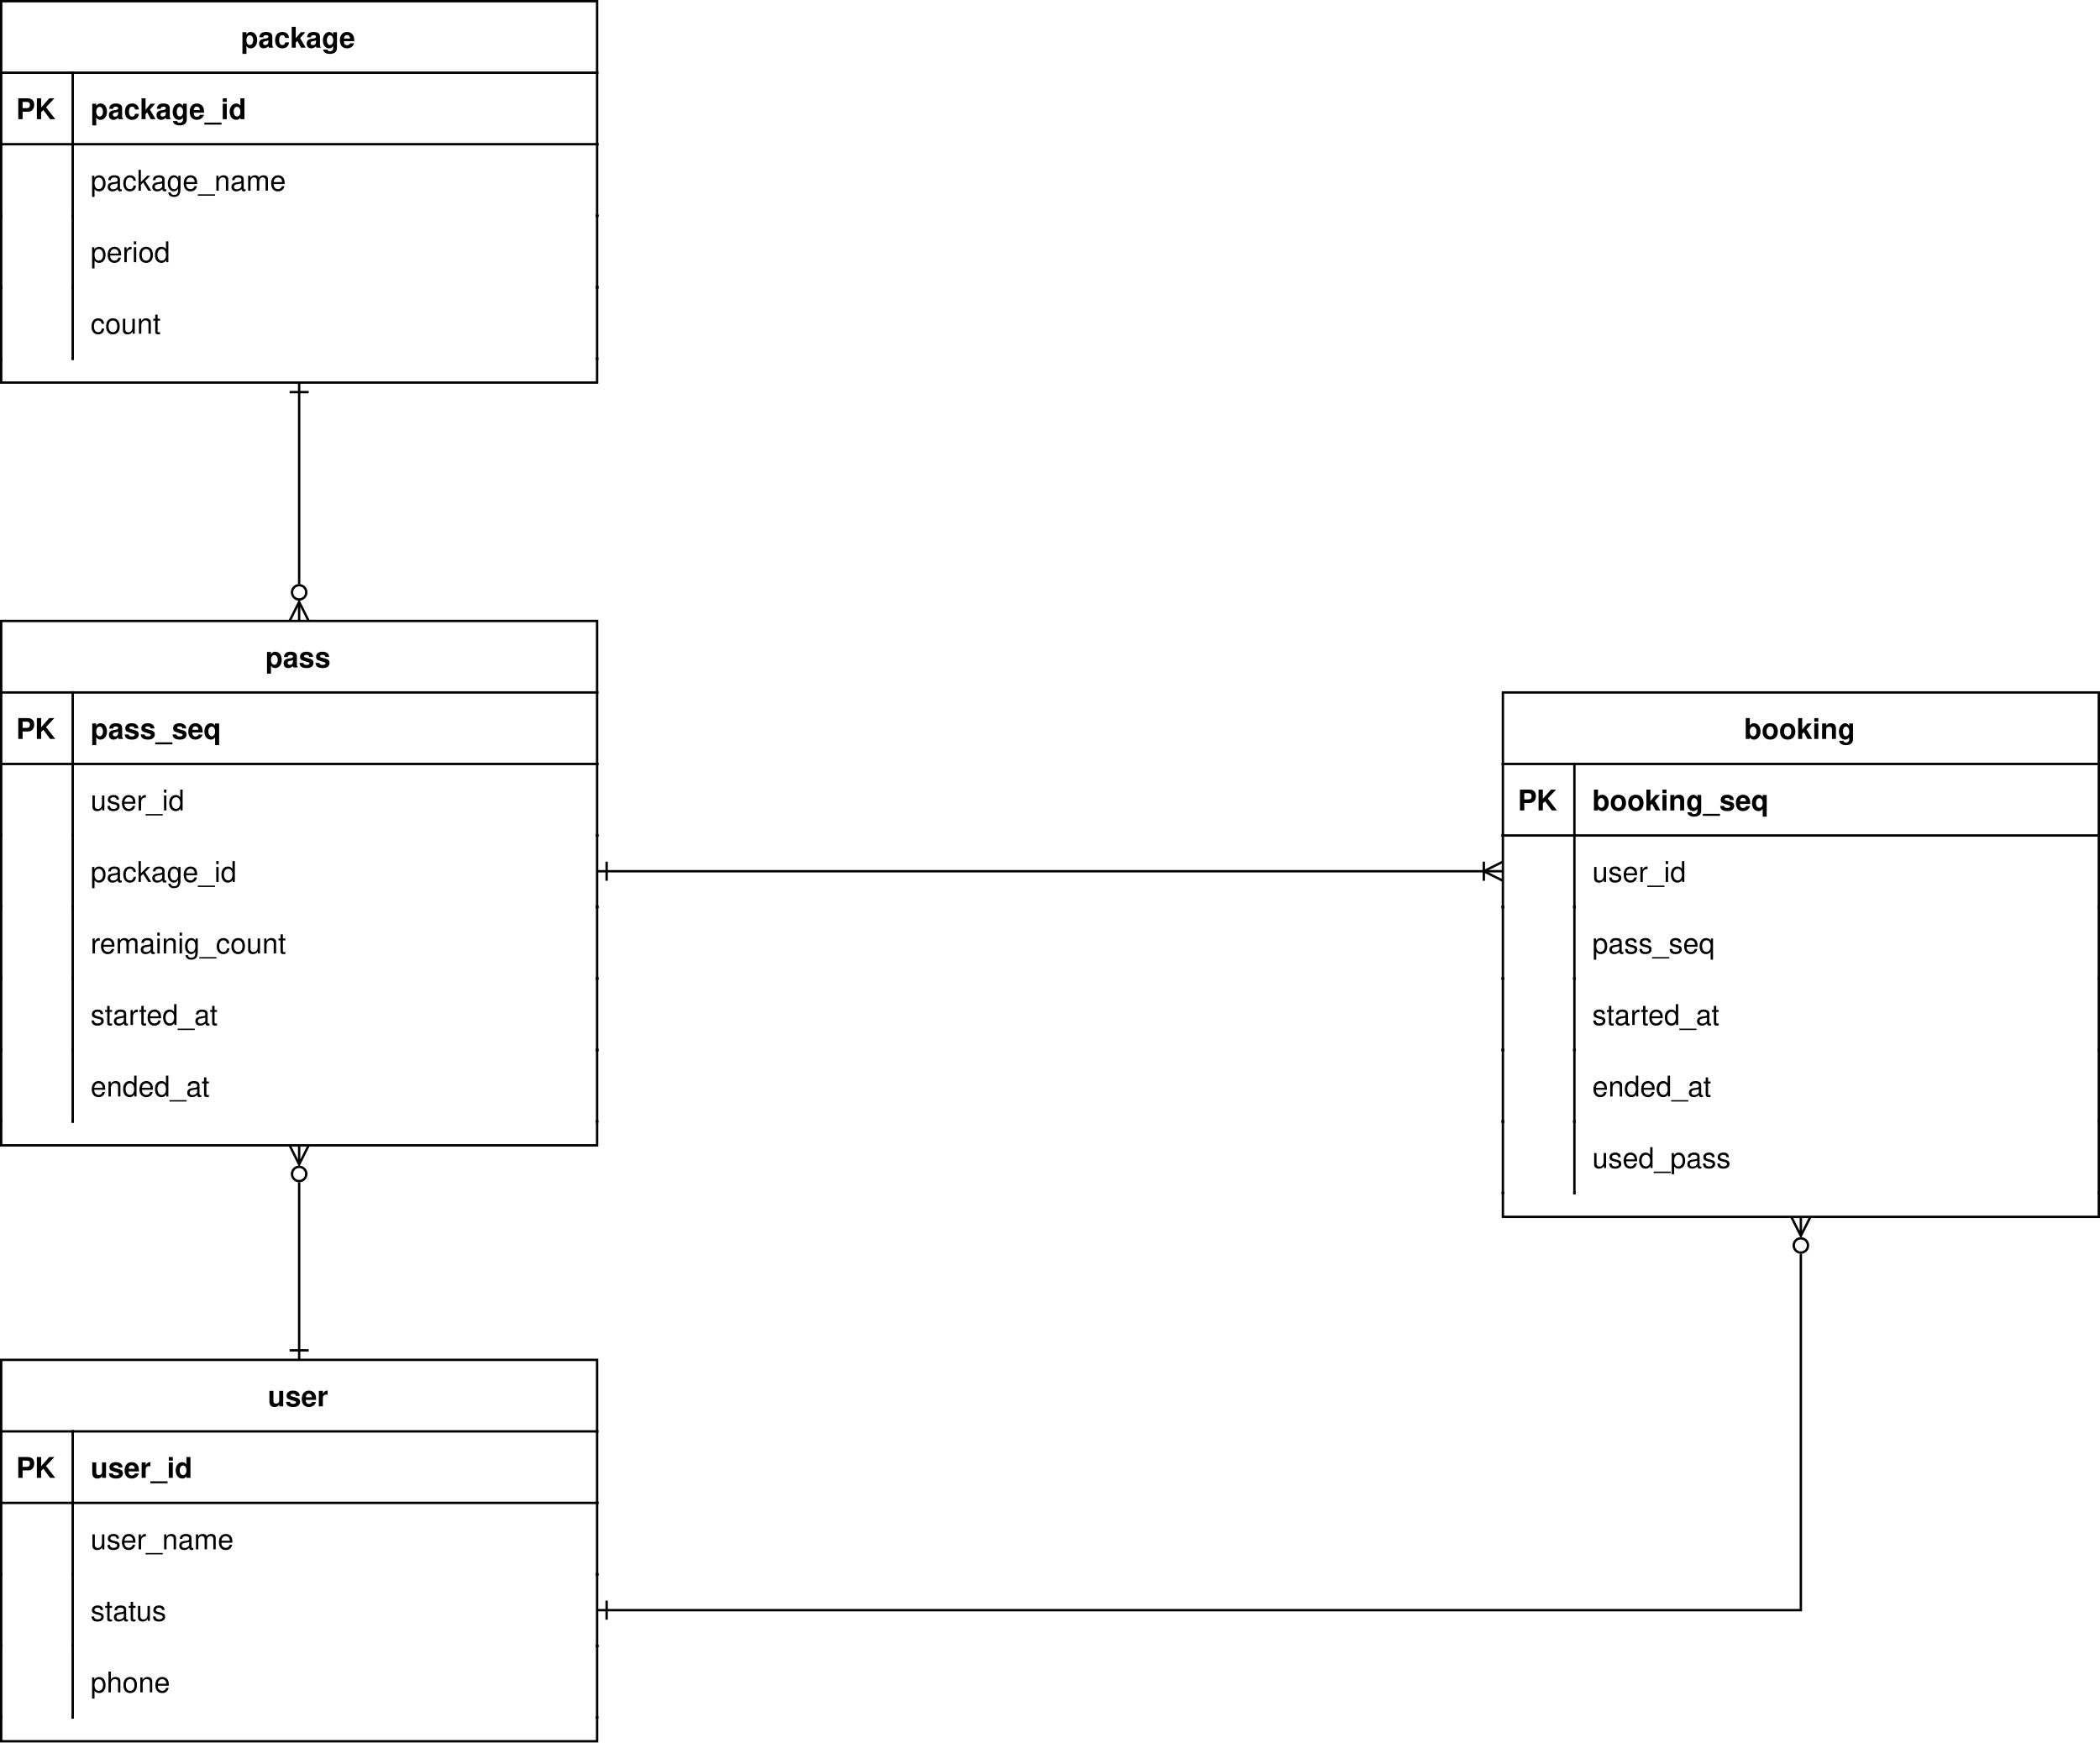
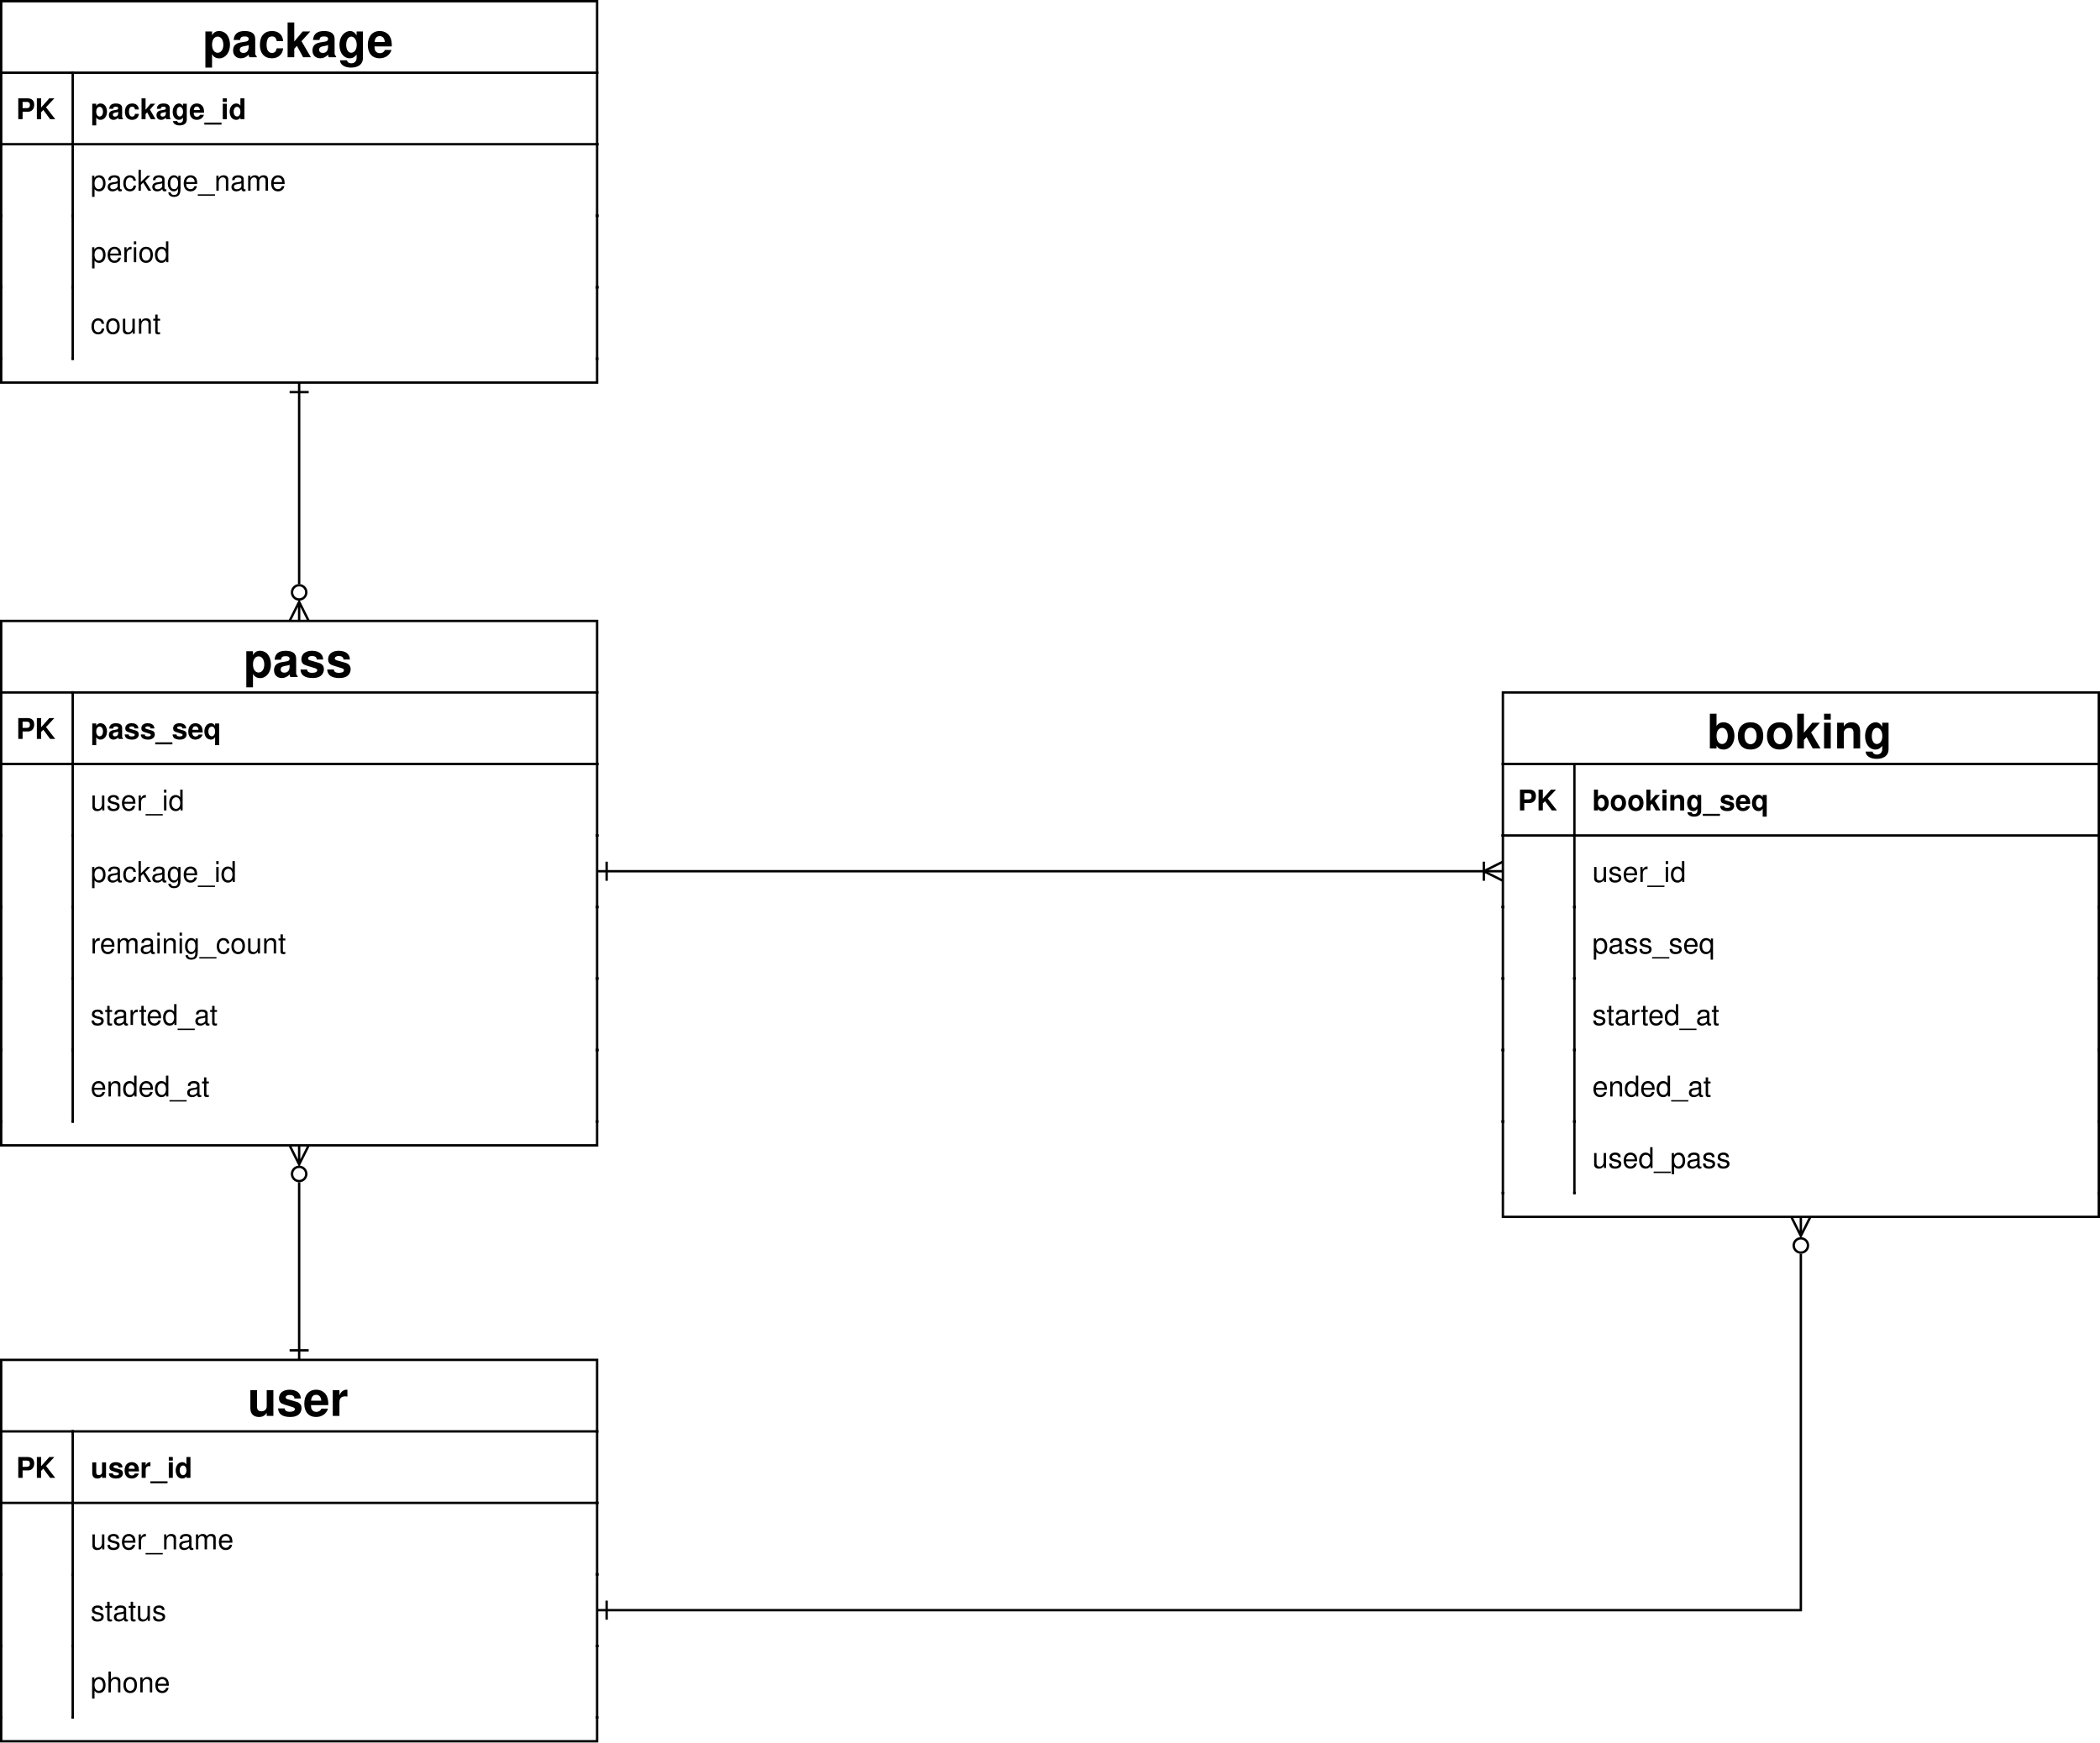
- <svg xmlns="http://www.w3.org/2000/svg" version="1.1" width="881px" height="731px" viewBox="-0.5 -0.5 881 731" content="&lt;mxfile host=&quot;app.diagrams.net&quot; modified=&quot;2023-03-07T06:01:35.039Z&quot; agent=&quot;5.0 (Windows NT 10.0; Win64; x64) AppleWebKit/537.36 (KHTML, like Gecko) Chrome/110.0.0.0 Safari/537.36&quot; etag=&quot;srE-KPxHQl5buvmbCdwo&quot; version=&quot;21.0.2&quot; type=&quot;github&quot;&gt;&lt;diagram id=&quot;R2lEEEUBdFMjLlhIrx00&quot; name=&quot;Page-1&quot;&gt;7V1tc5s4EP41/piOeXX6sXaTZqZOp9d2enefMoqRMReMfEJ+668/CQTYEbhwQMASM5kJWiQh77N6ELsLGhmz9eETBpvVI3KgP9LHzmFkfBzpuj6emPQfkxxjiabp41jiYs/hskzw3fsFuTCptvUcGJ5VJAj5xNucCxcoCOCCnMkAxmh/Xm2J/POrboALBcH3BfBF6Z+eQ1ax9NYaZ/IH6Lmr5MramJ9Zg6QyF4Qr4KD9mQgeyD0KCB/iV4jXIIABoWceAX6BeGTdrQhhv/TDSL+nf0tW+52LkOtDsPHCdwu0puJFSKvcL8Ha85meTzqa8o7o5Yy7kTHDCJH4aH2YQZ+BlcAQj+m+4GyqB8z6LdEAeuvxxg92Dz8PHx4Wz8Zy9/H7jcVVQY6JfqFD1c2LCJMVclEA/LtMOsVoGziQ9TqmpazOHKENFWpU+A8k5MhtB2wJoqIVWfv8LDx45C/W/J3FS3+fnPl44D1HhSMvhARg8oHZDxXcfUMBTIT3nu8nLQInq/ILYvQDPYLgGJ85qcfBdgRLy3TJRSHa4gWvNbvZHecvYxI87I2f5PHR/Tp5vtENPgcAdiFv++XJ2AfBdP7H9HP4S3eev5jzyU08fzg0nyBaQ4KPtCGGPiDe7nwkgFugm9bLgKUHHNt8nC8Ocwf8Lb/UBixe2Fx7bQB0WmzYIQHPfqpkjqXBtEdnNgFeQI04Bm2BfB9sQi+qHktWnu/MwRFtSdJRUpouvQN0vsU0oEXWtJ/TzkIODZtQifmx08D33IAeLygy7IpTDEM6ljkICa9RiN0OYgIPJyJR+fzshE//hBMTMtlnBKMnstUpudjjtvAyBbwKgaI/nXjA/0bZFgRuhNk5JEyvDkabH4mNMsEGeUyjdzsY812kfDpFZshHDNkgnmJRtejXWVP6R3/vjE1biw5gRstaVqZ/rDomMxSEBFMLYZeCFKg9ZGBNSUQP7Do+XCbDwFyb7PgZEULpswjWy4b9e7A5ukZJcI3WsLUEbL9+roIuoj926Uc0t/IcBwbxpGS3W5AhngNmLgKp1l/D8XoqlkXELI3ICQRGRQR4Z5laKvcGfGr+ASBwyu5noQBrOs4aSNtFrPtE2/UP8YRs47rTkA7WC9x53NJ+ZRJWKyZxKJ6keqMmUqq7t7CRicpMP26T6e3Omf62FrZvNOvL6n9SWv/S8/r7Ql4PwLp4Sd1jZm/eCGRm8twnPKWX7K0S+fs3JPJcaMUVew/nuKj+i2aqFI3naiJndQ6xh65yZd44+MrR97AOb4u+0xBDZ/x9pevwi3Y68Le4Cl/Qa5EeQtsUfQ+r70LVJPHJs2eyMCw0BnXDG6ZWko5TaBvnY00TwFLoZpsP62Wr7mV4I3/IuoDtlYY3LpvucP/V8oLKYfgUwn97iHcDwY26BqHeTXnwibXF828Z3MgfskxOMW3wiqWqEN1i2xDiK41YN4+/eiQ+eMbaIvHOAxuaTJ4xbXCNpaoojlDLzeODh6xQN8kwBh5vnMe7j3Do9Txq/SJyvTwAshN5AuMJrhiu6UTw3CfZox0VzEA9Mhd9bwOZN0TmZV//aI/M67nNekbm5fMFpCdz0WUWhR+h8wSkJvLyJqAekYvutoHIGyLy286JvJ7rrGdEbpcGQHoiF91mkL0TLTmNlzcA5WjcFJ/TnhF6oXouNAilMpBepSCZnacgmUo/QFVIeEkt+3pSkEzx+UmmFCRzeKJKVSE+UXHaVSwLqYJNqHdvHh6x2qL6zrOQTJmesMzhCStVhfiEJX8WUgX81SNxMaNhIPFmSLzzLKTkYnKQ+PvS+pedxC0xKeGaXxBo3gCUY3FLdJMNLN4Mi3efg2TVc6n1i8at8gBIT+OiO02JsHUFE1CPyOu9/TMQeZ/zj6x6DrOeEblVGgDpiVx0likQtq5gAOrReL33fwYa73P2kVXPZdYzGr8tDYDsNJ4EXc59487Txe/dSMDj5S1AZh7P3cfDFHDvbB+P8ejSPh4UYnw8acSK6e4frJA1i0pZu3Jbe5TaJyRWVtX9P/LnYrIHTm/2/7g4zFfhtEK2UCo3LW7Bb9uTsm60Rjb/yAdLaSdphUQouzzYfUlNs0UfqUypaanpDqs0W/SaXnEGw/9MS6tgDzKv2fJ1M7hQ26L5ztPSbJk8qPbgQU1VIXpQI1KXZ9uPuhagHo0PLtS2aLzzxDRbJg+qPXhQ0++oix7UkACyldl9WgF+5Th8ovT3yFvl8O7T0ib13Gn9IvFJeQCkJ/Gcz4+vmOr7B25j+38M3xpnveWGwMRJ/YYhsOQ4CoCl4TBFQmB8YfHbEFicQ/EGIbBc+zCuzz5OrePEWMrYB0W9J+aRfJL19+Zht2MetIgRIqdsg8Fm9YgcyGr8Bw==&lt;/diagram&gt;&lt;/mxfile&gt;" resource="https://app.diagrams.net/#HYG-creator%2FPT-project%2Fmaster%2Fdocument%2FERD.svg">
+ <svg xmlns="http://www.w3.org/2000/svg" version="1.1" width="881px" height="731px" viewBox="-0.5 -0.5 881 731" content="&lt;mxfile host=&quot;app.diagrams.net&quot; modified=&quot;2023-03-09T02:30:51.061Z&quot; agent=&quot;5.0 (Windows NT 10.0; Win64; x64) AppleWebKit/537.36 (KHTML, like Gecko) Chrome/110.0.0.0 Safari/537.36&quot; etag=&quot;yQIV_4O120OkVF8B2Nou&quot; version=&quot;21.0.4&quot; type=&quot;github&quot;&gt;&lt;diagram id=&quot;R2lEEEUBdFMjLlhIrx00&quot; name=&quot;Page-1&quot;&gt;7V1dc5s4FP01fkzHgMHJY+0kzUydTrftdHefMoqRMRuMvEL+6q9fCSRsR9jFCzZY0kwmgy4C5HuODuLea9NxhrP1Jwzm02fkw6hjd/11x7nv2Hb/zqb/mWGTGSzL6maWAIc+t20N38NfkBtFt0Xow2SvI0EoIuF83zhGcQzHZM8GMEar/W4TFO1fdQ4CKBm+j0EkW/8MfTLNrLdud2t/gmEwFVe2unzPDIjO3JBMgY9Weya4Jo8oJnyIXyGegRjGhO55BvgN4o77MCWEfdKPHfuR/k1Y7w8BQkEEwTxMPozRjJrHCe3yOAGzMGJ+3jnRgJ+IXs556DhDjBDJtmbrIYwYVgKGbEyPB/bmfsDsvCUOgOGsO4/i5dPP9cen8aszWd5/v3G5K8hG+Bf61N28iTCZogDFIHrYWgcYLWIfsrN2aWvbZ4TQnBotavwHErLh3AELgqhpSmYR3wvXIfmLHf7B5a2/d/bcr/mZ08aGNxICMPnI+EMND99QDIXxMYwicUTsb7v8ghj9QM8g3mR7dvrJruPeTNACj7kjhjfLzeitS+KnlfOTPD8HX/uvN7bDKQ9wAPmxX16cVRwPRn8MPie/bP/1S2/UvxHThblz5xIcmk8QzSDBG9oBwwiQcLnPbsAZGOT9tsDSDY5tMc5Hx70E0YJfag7Gb2yuvScAnRZztknAa5Q7mWPpMO/RmU1AGFMSZ6CNURSBeRKm3TPLNIz8EdigBREnEq3BJFxD/1smA1bKptWInizh0LAJJejHdoMoDGK6PaZQsSsOMEzoWEYgIbxHekQ2PPsouEuICVwfBUOoJAdPaKQQl9VWcGxhm+6Kjdc9F349Cb+DwNGPTkIQfaPqC+IgxXAfIuYlH6P5D0FiZpijkHn4YQkz/UvBoFNmiCLEkI6zKZd2Sz+dO6B/9PMO2TR26QCGtG1t2/SPdcdkiOKEYMoYdilIgVtBBt6ApHLBrhPBiRgG5t5k26+IECqnGcwyrMeJ/nuwObpOSXCds2HrSth+/XwKuoh+2EmUyt409H0YZ5OU3X7BFvECMAsRyL3+Ho73U7MsIr3SiOxA4JyIAD/Z1i0nnw1ElP4xIHDA7m+JBGs+zgpIe4dU+IUe1z7EhfhmfQcJHWwYB6PsSO8dJdyzUGJ9eJLatVKk1OkuwZG+zkpffAOvSem9xpX+thK2F5r1Zf3fL+1/5XX97qCux2B2eIndYmWvnwQqK3nhI6DWS/azCvndBYW8EFp5xd7COS67/yhNtZLxQk8UrM4hDtFVrsxrB187+Tbr8HPJt2U3rd9Xug4/ylOj3/IqfEyvRVoIbV3ybVbfB10jEjB7z2RJcpAMJt0h5LlnlZTnHOra9dmyJPA0uvkWB9ePs7yV6Y7iIdsStlea7jhOXXM/toqSzknyksB/W4h3DcmOqoTQ7yZtYmTn0vlLJjuKh6xSkMwyUbLcFXKYbJFAfKUZ7Prx10/ETaTsXCLeeKLDUilSZplQWe6KwxlrtXXcRMwO+kYMw+h47TrefMbDrhZRa5eQ2+UBUF3IBYw7uGI4oxMhDF5Uz36cQAP9xFyOvRkxr0nMy34d5HxiXi1s1jIxL18/oLyYyyGzNB0J/RegtJCXp4B+Qi6H24yQ1yTkt40LebXQWcuE3CsNgPJCLofNIPvOtOIyXp4A2sl4T35Oe0Xojfr5ICG0rkh6V5LUa7wkqaf1A9UJBTA506+nJKknP0+pVJLUM09YuSvkJywuw5pVJZ3ACf3u1eaR61xS33hVUk+lJ66eeeLKXSE/calflXQC/vqJuFzhYES8HhFvvCpJXEwNEb8r7X/VRdyVixSu+QsD9RNAOxV35bCZUfF6VLz5miS3WkitXTLulgdAeRmXw2lapLFPoIB+Ql7t20BGyNtcj+RWC5i1TMjd0gAoL+RysEyDNPYJBNBPxqt9H8jIeJurkdxqIbOWyfhtaQBUl3GRdNmPjfsvR38PRwEdL88AlXW88L0fPQn3xt770e0ce+8HhRhvdg5izfxtIayxPSxtbY8r9yqQUu8VkQlX8L6Q4qknXpHT3veFHB33u3TaQbXQulYtO4Lfxvtlw2q1vCykGDytg6YnFEZ55cFuS6maJ8dMVSpVy6lrVm2eHEW94oqG/1mmdgIfVF7DFfvGhFTPJfONl6l5KkVUPRNRzV0hR1RTUVfnNSFVGaCfjJuQ6rlkvPFCNU+liKpnIqr5767LEdWEALJQOZx6AvzaaXhf698rP6uGN1+m1q8WTmuXiPfLA6C8iBf8PPmUub594Nb2vhDzW+TsbIUpMXlSXzAlJrbThFieHlMzJcbXEb9NiYkSisunxAr54VwfP3bZsUOWMvygqDdDD/ELrb+nh3chetAmRojsqg0G8+kz8iHr8R8=&lt;/diagram&gt;&lt;/mxfile&gt;" resource="https://app.diagrams.net/#HYG-creator%2FPT-project%2Fmaster%2Fdocument%2FERD.svg">
  <defs>
    <clipPath id="mx-clip-0-30-30-30-0">
      <rect x="0" y="30" width="30" height="30" />
    </clipPath>
    <clipPath id="mx-clip-36-30-214-30-0">
      <rect x="36" y="30" width="214" height="30" />
    </clipPath>
    <clipPath id="mx-clip-36-60-214-30-0">
      <rect x="36" y="60" width="214" height="30" />
    </clipPath>
    <clipPath id="mx-clip-36-90-214-30-0">
      <rect x="36" y="90" width="214" height="30" />
    </clipPath>
    <clipPath id="mx-clip-36-120-214-30-0">
      <rect x="36" y="120" width="214" height="30" />
    </clipPath>
    <clipPath id="mx-clip-0-290-30-30-0">
      <rect x="0" y="290" width="30" height="30" />
    </clipPath>
    <clipPath id="mx-clip-36-290-214-30-0">
      <rect x="36" y="290" width="214" height="30" />
    </clipPath>
    <clipPath id="mx-clip-36-320-214-30-0">
      <rect x="36" y="320" width="214" height="30" />
    </clipPath>
    <clipPath id="mx-clip-36-350-214-30-0">
      <rect x="36" y="350" width="214" height="30" />
    </clipPath>
    <clipPath id="mx-clip-36-380-214-30-0">
      <rect x="36" y="380" width="214" height="30" />
    </clipPath>
    <clipPath id="mx-clip-36-410-214-30-0">
      <rect x="36" y="410" width="214" height="30" />
    </clipPath>
    <clipPath id="mx-clip-36-440-214-30-0">
      <rect x="36" y="440" width="214" height="30" />
    </clipPath>
    <clipPath id="mx-clip-630-320-30-30-0">
      <rect x="630" y="320" width="30" height="30" />
    </clipPath>
    <clipPath id="mx-clip-666-320-214-30-0">
      <rect x="666" y="320" width="214" height="30" />
    </clipPath>
    <clipPath id="mx-clip-666-350-214-30-0">
      <rect x="666" y="350" width="214" height="30" />
    </clipPath>
    <clipPath id="mx-clip-666-380-214-30-0">
      <rect x="666" y="380" width="214" height="30" />
    </clipPath>
    <clipPath id="mx-clip-666-410-214-30-0">
      <rect x="666" y="410" width="214" height="30" />
    </clipPath>
    <clipPath id="mx-clip-666-440-214-30-0">
      <rect x="666" y="440" width="214" height="30" />
    </clipPath>
    <clipPath id="mx-clip-666-470-214-30-0">
      <rect x="666" y="470" width="214" height="30" />
    </clipPath>
    <clipPath id="mx-clip-0-600-30-30-0">
      <rect x="0" y="600" width="30" height="30" />
    </clipPath>
    <clipPath id="mx-clip-36-600-214-30-0">
      <rect x="36" y="600" width="214" height="30" />
    </clipPath>
    <clipPath id="mx-clip-36-630-214-30-0">
      <rect x="36" y="630" width="214" height="30" />
    </clipPath>
    <clipPath id="mx-clip-36-660-214-30-0">
      <rect x="36" y="660" width="214" height="30" />
    </clipPath>
    <clipPath id="mx-clip-36-690-214-30-0">
      <rect x="36" y="690" width="214" height="30" />
    </clipPath>
  </defs>
  <g>
    <path d="M 125 160 L 125 244.5" fill="none" stroke="rgb(0, 0, 0)" stroke-miterlimit="10" pointer-events="stroke" />
    <path d="M 129 164 L 121 164" fill="none" stroke="rgb(0, 0, 0)" stroke-miterlimit="10" pointer-events="all" />
    <ellipse cx="125" cy="248" rx="3" ry="3" fill="none" stroke="rgb(0, 0, 0)" pointer-events="all" />
    <path d="M 129 260 L 125 252 L 121 260 M 125 252 L 125 260" fill="none" stroke="rgb(0, 0, 0)" stroke-miterlimit="10" pointer-events="all" />
    <path d="M 0 30 L 0 0 L 250 0 L 250 30" fill="rgb(255, 255, 255)" stroke="rgb(0, 0, 0)" stroke-miterlimit="10" pointer-events="all" />
    <path d="M 0 30 L 0 160 L 250 160 L 250 30" fill="none" stroke="rgb(0, 0, 0)" stroke-miterlimit="10" pointer-events="none" />
    <path d="M 0 30 L 250 30" fill="none" stroke="rgb(0, 0, 0)" stroke-miterlimit="10" pointer-events="none" />
    <path d="M 30 30 L 30 60 L 30 90 L 30 120 L 30 150" fill="none" stroke="rgb(0, 0, 0)" stroke-miterlimit="10" pointer-events="none" />
-     <g fill="rgb(0, 0, 0)" font-family="Helvetica" font-weight="bold" pointer-events="none" text-anchor="middle" font-size="12px">
-       <text x="124.5" y="19.5">package</text>
+     <g fill="rgb(0, 0, 0)" font-family="Helvetica" font-weight="bold" pointer-events="none" text-anchor="middle" font-size="20px">
+       <text x="124.5" y="23.5">package</text>
    </g>
    <path d="M 0 30 M 250 30 M 250 60 L 0 60" fill="none" stroke="rgb(0, 0, 0)" stroke-linecap="square" stroke-miterlimit="10" pointer-events="none" />
    <path d="M 0 30 M 30 30 M 30 60 M 0 60" fill="none" stroke="rgb(0, 0, 0)" stroke-linecap="square" stroke-miterlimit="10" pointer-events="none" />
    <g fill="rgb(0, 0, 0)" font-family="Helvetica" font-weight="bold" pointer-events="none" clip-path="url(#mx-clip-0-30-30-30-0)" text-anchor="middle" font-size="12px">
      <text x="14.5" y="49.5">PK</text>
    </g>
    <path d="M 30 30 M 250 30 M 250 60 M 30 60" fill="none" stroke="rgb(0, 0, 0)" stroke-linecap="square" stroke-miterlimit="10" pointer-events="none" />
    <g fill="rgb(0, 0, 0)" font-family="Helvetica" font-weight="bold" text-decoration="underline" pointer-events="none" clip-path="url(#mx-clip-36-30-214-30-0)" font-size="12px">
      <text x="37.5" y="49.5">package_id</text>
    </g>
    <path d="M 0 60 M 250 60 M 250 90 M 0 90" fill="none" stroke="rgb(0, 0, 0)" stroke-linecap="square" stroke-miterlimit="10" pointer-events="none" />
    <path d="M 0 60 M 30 60 M 30 90 M 0 90" fill="none" stroke="rgb(0, 0, 0)" stroke-linecap="square" stroke-miterlimit="10" pointer-events="none" />
    <path d="M 30 60 M 250 60 M 250 90 M 30 90" fill="none" stroke="rgb(0, 0, 0)" stroke-linecap="square" stroke-miterlimit="10" pointer-events="none" />
    <g fill="rgb(0, 0, 0)" font-family="Helvetica" pointer-events="none" clip-path="url(#mx-clip-36-60-214-30-0)" font-size="12px">
      <text x="37.5" y="79.5">package_name</text>
    </g>
    <path d="M 0 90 M 250 90 M 250 120 M 0 120" fill="none" stroke="rgb(0, 0, 0)" stroke-linecap="square" stroke-miterlimit="10" pointer-events="none" />
    <path d="M 0 90 M 30 90 M 30 120 M 0 120" fill="none" stroke="rgb(0, 0, 0)" stroke-linecap="square" stroke-miterlimit="10" pointer-events="none" />
    <path d="M 30 90 M 250 90 M 250 120 M 30 120" fill="none" stroke="rgb(0, 0, 0)" stroke-linecap="square" stroke-miterlimit="10" pointer-events="none" />
    <g fill="rgb(0, 0, 0)" font-family="Helvetica" pointer-events="none" clip-path="url(#mx-clip-36-90-214-30-0)" font-size="12px">
      <text x="37.5" y="109.5">period</text>
    </g>
    <path d="M 0 120 M 250 120 M 250 150 M 0 150" fill="none" stroke="rgb(0, 0, 0)" stroke-linecap="square" stroke-miterlimit="10" pointer-events="none" />
    <path d="M 0 120 M 30 120 M 30 150 M 0 150" fill="none" stroke="rgb(0, 0, 0)" stroke-linecap="square" stroke-miterlimit="10" pointer-events="none" />
    <path d="M 30 120 M 250 120 M 250 150 M 30 150" fill="none" stroke="rgb(0, 0, 0)" stroke-linecap="square" stroke-miterlimit="10" pointer-events="none" />
    <g fill="rgb(0, 0, 0)" font-family="Helvetica" pointer-events="none" clip-path="url(#mx-clip-36-120-214-30-0)" font-size="12px">
      <text x="37.5" y="139.5">count</text>
    </g>
    <path d="M 0 290 L 0 260 L 250 260 L 250 290" fill="rgb(255, 255, 255)" stroke="rgb(0, 0, 0)" stroke-miterlimit="10" pointer-events="none" />
    <path d="M 0 290 L 0 480 L 250 480 L 250 290" fill="none" stroke="rgb(0, 0, 0)" stroke-miterlimit="10" pointer-events="none" />
    <path d="M 0 290 L 250 290" fill="none" stroke="rgb(0, 0, 0)" stroke-miterlimit="10" pointer-events="none" />
    <path d="M 30 290 L 30 320 L 30 350 L 30 380 L 30 410 L 30 440 L 30 470" fill="none" stroke="rgb(0, 0, 0)" stroke-miterlimit="10" pointer-events="none" />
-     <g fill="rgb(0, 0, 0)" font-family="Helvetica" font-weight="bold" pointer-events="none" text-anchor="middle" font-size="12px">
-       <text x="124.5" y="279.5">pass</text>
+     <g fill="rgb(0, 0, 0)" font-family="Helvetica" font-weight="bold" pointer-events="none" text-anchor="middle" font-size="20px">
+       <text x="124.5" y="283.5">pass</text>
    </g>
    <path d="M 0 290 M 250 290 M 250 320 L 0 320" fill="none" stroke="rgb(0, 0, 0)" stroke-linecap="square" stroke-miterlimit="10" pointer-events="none" />
    <path d="M 0 290 M 30 290 M 30 320 M 0 320" fill="none" stroke="rgb(0, 0, 0)" stroke-linecap="square" stroke-miterlimit="10" pointer-events="none" />
    <g fill="rgb(0, 0, 0)" font-family="Helvetica" font-weight="bold" pointer-events="none" clip-path="url(#mx-clip-0-290-30-30-0)" text-anchor="middle" font-size="12px">
      <text x="14.5" y="309.5">PK</text>
    </g>
    <path d="M 30 290 M 250 290 M 250 320 M 30 320" fill="none" stroke="rgb(0, 0, 0)" stroke-linecap="square" stroke-miterlimit="10" pointer-events="none" />
    <g fill="rgb(0, 0, 0)" font-family="Helvetica" font-weight="bold" text-decoration="underline" pointer-events="none" clip-path="url(#mx-clip-36-290-214-30-0)" font-size="12px">
      <text x="37.5" y="309.5">pass_seq</text>
    </g>
    <path d="M 0 320 M 250 320 M 250 350 M 0 350" fill="none" stroke="rgb(0, 0, 0)" stroke-linecap="square" stroke-miterlimit="10" pointer-events="none" />
    <path d="M 0 320 M 30 320 M 30 350 M 0 350" fill="none" stroke="rgb(0, 0, 0)" stroke-linecap="square" stroke-miterlimit="10" pointer-events="none" />
    <path d="M 30 320 M 250 320 M 250 350 M 30 350" fill="none" stroke="rgb(0, 0, 0)" stroke-linecap="square" stroke-miterlimit="10" pointer-events="none" />
    <g fill="rgb(0, 0, 0)" font-family="Helvetica" pointer-events="none" clip-path="url(#mx-clip-36-320-214-30-0)" font-size="12px">
      <text x="37.5" y="339.5">user_id</text>
    </g>
    <path d="M 0 350 M 250 350 M 250 380 M 0 380" fill="none" stroke="rgb(0, 0, 0)" stroke-linecap="square" stroke-miterlimit="10" pointer-events="none" />
    <path d="M 0 350 M 30 350 M 30 380 M 0 380" fill="none" stroke="rgb(0, 0, 0)" stroke-linecap="square" stroke-miterlimit="10" pointer-events="none" />
    <path d="M 30 350 M 250 350 M 250 380 M 30 380" fill="none" stroke="rgb(0, 0, 0)" stroke-linecap="square" stroke-miterlimit="10" pointer-events="none" />
    <g fill="rgb(0, 0, 0)" font-family="Helvetica" pointer-events="none" clip-path="url(#mx-clip-36-350-214-30-0)" font-size="12px">
      <text x="37.5" y="369.5">package_id</text>
    </g>
    <path d="M 0 380 M 250 380 M 250 410 M 0 410" fill="none" stroke="rgb(0, 0, 0)" stroke-linecap="square" stroke-miterlimit="10" pointer-events="none" />
    <path d="M 0 380 M 30 380 M 30 410 M 0 410" fill="none" stroke="rgb(0, 0, 0)" stroke-linecap="square" stroke-miterlimit="10" pointer-events="none" />
    <path d="M 30 380 M 250 380 M 250 410 M 30 410" fill="none" stroke="rgb(0, 0, 0)" stroke-linecap="square" stroke-miterlimit="10" pointer-events="none" />
    <g fill="rgb(0, 0, 0)" font-family="Helvetica" pointer-events="none" clip-path="url(#mx-clip-36-380-214-30-0)" font-size="12px">
      <text x="37.5" y="399.5">remainig_count</text>
    </g>
    <path d="M 0 410 M 250 410 M 250 440 M 0 440" fill="none" stroke="rgb(0, 0, 0)" stroke-linecap="square" stroke-miterlimit="10" pointer-events="none" />
    <path d="M 0 410 M 30 410 M 30 440 M 0 440" fill="none" stroke="rgb(0, 0, 0)" stroke-linecap="square" stroke-miterlimit="10" pointer-events="none" />
    <path d="M 30 410 M 250 410 M 250 440 M 30 440" fill="none" stroke="rgb(0, 0, 0)" stroke-linecap="square" stroke-miterlimit="10" pointer-events="none" />
    <g fill="rgb(0, 0, 0)" font-family="Helvetica" pointer-events="none" clip-path="url(#mx-clip-36-410-214-30-0)" font-size="12px">
      <text x="37.5" y="429.5">started_at</text>
    </g>
    <path d="M 0 440 M 250 440 M 250 470 M 0 470" fill="none" stroke="rgb(0, 0, 0)" stroke-linecap="square" stroke-miterlimit="10" pointer-events="none" />
    <path d="M 0 440 M 30 440 M 30 470 M 0 470" fill="none" stroke="rgb(0, 0, 0)" stroke-linecap="square" stroke-miterlimit="10" pointer-events="none" />
    <path d="M 30 440 M 250 440 M 250 470 M 30 470" fill="none" stroke="rgb(0, 0, 0)" stroke-linecap="square" stroke-miterlimit="10" pointer-events="none" />
    <g fill="rgb(0, 0, 0)" font-family="Helvetica" pointer-events="none" clip-path="url(#mx-clip-36-440-214-30-0)" font-size="12px">
      <text x="37.5" y="459.5">ended_at</text>
    </g>
    <path d="M 630 320 L 630 290 L 880 290 L 880 320" fill="rgb(255, 255, 255)" stroke="rgb(0, 0, 0)" stroke-miterlimit="10" pointer-events="none" />
    <path d="M 630 320 L 630 510 L 880 510 L 880 320" fill="none" stroke="rgb(0, 0, 0)" stroke-miterlimit="10" pointer-events="none" />
    <path d="M 630 320 L 880 320" fill="none" stroke="rgb(0, 0, 0)" stroke-miterlimit="10" pointer-events="none" />
    <path d="M 660 320 L 660 350 L 660 380 L 660 410 L 660 440 L 660 470 L 660 500" fill="none" stroke="rgb(0, 0, 0)" stroke-miterlimit="10" pointer-events="none" />
-     <g fill="rgb(0, 0, 0)" font-family="Helvetica" font-weight="bold" pointer-events="none" text-anchor="middle" font-size="12px">
-       <text x="754.5" y="309.5">booking</text>
+     <g fill="rgb(0, 0, 0)" font-family="Helvetica" font-weight="bold" pointer-events="none" text-anchor="middle" font-size="20px">
+       <text x="754.5" y="313.5">booking</text>
    </g>
    <path d="M 630 320 M 880 320 M 880 350 L 630 350" fill="none" stroke="rgb(0, 0, 0)" stroke-linecap="square" stroke-miterlimit="10" pointer-events="none" />
    <path d="M 630 320 M 660 320 M 660 350 M 630 350" fill="none" stroke="rgb(0, 0, 0)" stroke-linecap="square" stroke-miterlimit="10" pointer-events="none" />
    <g fill="rgb(0, 0, 0)" font-family="Helvetica" font-weight="bold" pointer-events="none" clip-path="url(#mx-clip-630-320-30-30-0)" text-anchor="middle" font-size="12px">
      <text x="644.5" y="339.5">PK</text>
    </g>
    <path d="M 660 320 M 880 320 M 880 350 M 660 350" fill="none" stroke="rgb(0, 0, 0)" stroke-linecap="square" stroke-miterlimit="10" pointer-events="none" />
    <g fill="rgb(0, 0, 0)" font-family="Helvetica" font-weight="bold" text-decoration="underline" pointer-events="none" clip-path="url(#mx-clip-666-320-214-30-0)" font-size="12px">
      <text x="667.5" y="339.5">booking_seq</text>
    </g>
    <path d="M 630 350 M 880 350 M 880 380 M 630 380" fill="none" stroke="rgb(0, 0, 0)" stroke-linecap="square" stroke-miterlimit="10" pointer-events="none" />
    <path d="M 630 350 M 660 350 M 660 380 M 630 380" fill="none" stroke="rgb(0, 0, 0)" stroke-linecap="square" stroke-miterlimit="10" pointer-events="none" />
    <path d="M 660 350 M 880 350 M 880 380 M 660 380" fill="none" stroke="rgb(0, 0, 0)" stroke-linecap="square" stroke-miterlimit="10" pointer-events="none" />
    <g fill="rgb(0, 0, 0)" font-family="Helvetica" pointer-events="none" clip-path="url(#mx-clip-666-350-214-30-0)" font-size="12px">
      <text x="667.5" y="369.5">user_id</text>
    </g>
    <path d="M 630 380 M 880 380 M 880 410 M 630 410" fill="none" stroke="rgb(0, 0, 0)" stroke-linecap="square" stroke-miterlimit="10" pointer-events="none" />
    <path d="M 630 380 M 660 380 M 660 410 M 630 410" fill="none" stroke="rgb(0, 0, 0)" stroke-linecap="square" stroke-miterlimit="10" pointer-events="none" />
    <path d="M 660 380 M 880 380 M 880 410 M 660 410" fill="none" stroke="rgb(0, 0, 0)" stroke-linecap="square" stroke-miterlimit="10" pointer-events="none" />
    <g fill="rgb(0, 0, 0)" font-family="Helvetica" pointer-events="none" clip-path="url(#mx-clip-666-380-214-30-0)" font-size="12px">
      <text x="667.5" y="399.5">pass_seq</text>
    </g>
    <path d="M 630 410 M 880 410 M 880 440 M 630 440" fill="none" stroke="rgb(0, 0, 0)" stroke-linecap="square" stroke-miterlimit="10" pointer-events="none" />
    <path d="M 630 410 M 660 410 M 660 440 M 630 440" fill="none" stroke="rgb(0, 0, 0)" stroke-linecap="square" stroke-miterlimit="10" pointer-events="none" />
    <path d="M 660 410 M 880 410 M 880 440 M 660 440" fill="none" stroke="rgb(0, 0, 0)" stroke-linecap="square" stroke-miterlimit="10" pointer-events="none" />
    <g fill="rgb(0, 0, 0)" font-family="Helvetica" pointer-events="none" clip-path="url(#mx-clip-666-410-214-30-0)" font-size="12px">
      <text x="667.5" y="429.5">started_at</text>
    </g>
    <path d="M 630 440 M 880 440 M 880 470 M 630 470" fill="none" stroke="rgb(0, 0, 0)" stroke-linecap="square" stroke-miterlimit="10" pointer-events="none" />
    <path d="M 630 440 M 660 440 M 660 470 M 630 470" fill="none" stroke="rgb(0, 0, 0)" stroke-linecap="square" stroke-miterlimit="10" pointer-events="none" />
    <path d="M 660 440 M 880 440 M 880 470 M 660 470" fill="none" stroke="rgb(0, 0, 0)" stroke-linecap="square" stroke-miterlimit="10" pointer-events="none" />
    <g fill="rgb(0, 0, 0)" font-family="Helvetica" pointer-events="none" clip-path="url(#mx-clip-666-440-214-30-0)" font-size="12px">
      <text x="667.5" y="459.5">ended_at</text>
    </g>
    <path d="M 630 470 M 880 470 M 880 500 M 630 500" fill="none" stroke="rgb(0, 0, 0)" stroke-linecap="square" stroke-miterlimit="10" pointer-events="none" />
    <path d="M 630 470 M 660 470 M 660 500 M 630 500" fill="none" stroke="rgb(0, 0, 0)" stroke-linecap="square" stroke-miterlimit="10" pointer-events="none" />
    <path d="M 660 470 M 880 470 M 880 500 M 660 500" fill="none" stroke="rgb(0, 0, 0)" stroke-linecap="square" stroke-miterlimit="10" pointer-events="none" />
    <g fill="rgb(0, 0, 0)" font-family="Helvetica" pointer-events="none" clip-path="url(#mx-clip-666-470-214-30-0)" font-size="12px">
      <text x="667.5" y="489.5">used_pass</text>
    </g>
    <path d="M 125 570 L 125 495.5" fill="none" stroke="rgb(0, 0, 0)" stroke-miterlimit="10" pointer-events="none" />
    <path d="M 121 566 L 129 566" fill="none" stroke="rgb(0, 0, 0)" stroke-miterlimit="10" pointer-events="none" />
    <ellipse cx="125" cy="492" rx="3" ry="3" fill="none" stroke="rgb(0, 0, 0)" pointer-events="none" />
    <path d="M 121 480 L 125 488 L 129 480 M 125 488 L 125 480" fill="none" stroke="rgb(0, 0, 0)" stroke-miterlimit="10" pointer-events="none" />
    <path d="M 0 600 L 0 570 L 250 570 L 250 600" fill="rgb(255, 255, 255)" stroke="rgb(0, 0, 0)" stroke-miterlimit="10" pointer-events="none" />
    <path d="M 0 600 L 0 730 L 250 730 L 250 600" fill="none" stroke="rgb(0, 0, 0)" stroke-miterlimit="10" pointer-events="none" />
    <path d="M 0 600 L 250 600" fill="none" stroke="rgb(0, 0, 0)" stroke-miterlimit="10" pointer-events="none" />
    <path d="M 30 600 L 30 630 L 30 660 L 30 690 L 30 720" fill="none" stroke="rgb(0, 0, 0)" stroke-miterlimit="10" pointer-events="none" />
-     <g fill="rgb(0, 0, 0)" font-family="Helvetica" font-weight="bold" pointer-events="none" text-anchor="middle" font-size="12px">
-       <text x="124.5" y="589.5">user</text>
+     <g fill="rgb(0, 0, 0)" font-family="Helvetica" font-weight="bold" pointer-events="none" text-anchor="middle" font-size="20px">
+       <text x="124.5" y="593.5">user</text>
    </g>
    <path d="M 0 600 M 250 600 M 250 630 L 0 630" fill="none" stroke="rgb(0, 0, 0)" stroke-linecap="square" stroke-miterlimit="10" pointer-events="none" />
    <path d="M 0 600 M 30 600 M 30 630 M 0 630" fill="none" stroke="rgb(0, 0, 0)" stroke-linecap="square" stroke-miterlimit="10" pointer-events="none" />
    <g fill="rgb(0, 0, 0)" font-family="Helvetica" font-weight="bold" pointer-events="none" clip-path="url(#mx-clip-0-600-30-30-0)" text-anchor="middle" font-size="12px">
      <text x="14.5" y="619.5">PK</text>
    </g>
    <path d="M 30 600 M 250 600 M 250 630 M 30 630" fill="none" stroke="rgb(0, 0, 0)" stroke-linecap="square" stroke-miterlimit="10" pointer-events="none" />
    <g fill="rgb(0, 0, 0)" font-family="Helvetica" font-weight="bold" text-decoration="underline" pointer-events="none" clip-path="url(#mx-clip-36-600-214-30-0)" font-size="12px">
      <text x="37.5" y="619.5">user_id</text>
    </g>
    <path d="M 0 630 M 250 630 M 250 660 M 0 660" fill="none" stroke="rgb(0, 0, 0)" stroke-linecap="square" stroke-miterlimit="10" pointer-events="none" />
    <path d="M 0 630 M 30 630 M 30 660 M 0 660" fill="none" stroke="rgb(0, 0, 0)" stroke-linecap="square" stroke-miterlimit="10" pointer-events="none" />
    <path d="M 30 630 M 250 630 M 250 660 M 30 660" fill="none" stroke="rgb(0, 0, 0)" stroke-linecap="square" stroke-miterlimit="10" pointer-events="none" />
    <g fill="rgb(0, 0, 0)" font-family="Helvetica" pointer-events="none" clip-path="url(#mx-clip-36-630-214-30-0)" font-size="12px">
      <text x="37.5" y="649.5">user_name</text>
    </g>
    <path d="M 0 660 M 250 660 M 250 690 M 0 690" fill="none" stroke="rgb(0, 0, 0)" stroke-linecap="square" stroke-miterlimit="10" pointer-events="none" />
    <path d="M 0 660 M 30 660 M 30 690 M 0 690" fill="none" stroke="rgb(0, 0, 0)" stroke-linecap="square" stroke-miterlimit="10" pointer-events="none" />
    <path d="M 30 660 M 250 660 M 250 690 M 30 690" fill="none" stroke="rgb(0, 0, 0)" stroke-linecap="square" stroke-miterlimit="10" pointer-events="none" />
    <g fill="rgb(0, 0, 0)" font-family="Helvetica" pointer-events="none" clip-path="url(#mx-clip-36-660-214-30-0)" font-size="12px">
      <text x="37.5" y="679.5">status</text>
    </g>
    <path d="M 0 690 M 250 690 M 250 720 M 0 720" fill="none" stroke="rgb(0, 0, 0)" stroke-linecap="square" stroke-miterlimit="10" pointer-events="none" />
    <path d="M 0 690 M 30 690 M 30 720 M 0 720" fill="none" stroke="rgb(0, 0, 0)" stroke-linecap="square" stroke-miterlimit="10" pointer-events="none" />
    <path d="M 30 690 M 250 690 M 250 720 M 30 720" fill="none" stroke="rgb(0, 0, 0)" stroke-linecap="square" stroke-miterlimit="10" pointer-events="none" />
    <g fill="rgb(0, 0, 0)" font-family="Helvetica" pointer-events="none" clip-path="url(#mx-clip-36-690-214-30-0)" font-size="12px">
      <text x="37.5" y="709.5">phone</text>
    </g>
    <path d="M 250 675 L 755 675 L 755 525.5" fill="none" stroke="rgb(0, 0, 0)" stroke-miterlimit="10" pointer-events="none" />
    <path d="M 254 671 L 254 679" fill="none" stroke="rgb(0, 0, 0)" stroke-miterlimit="10" pointer-events="none" />
    <ellipse cx="755" cy="522" rx="3" ry="3" fill="none" stroke="rgb(0, 0, 0)" pointer-events="none" />
    <path d="M 751 510 L 755 518 L 759 510 M 755 518 L 755 510" fill="none" stroke="rgb(0, 0, 0)" stroke-miterlimit="10" pointer-events="none" />
    <path d="M 250 365 L 630 365" fill="none" stroke="rgb(0, 0, 0)" stroke-miterlimit="10" pointer-events="none" />
    <path d="M 254 361 L 254 369" fill="none" stroke="rgb(0, 0, 0)" stroke-miterlimit="10" pointer-events="none" />
    <path d="M 622 369 L 622 361 M 630 361 L 622 365 L 630 369" fill="none" stroke="rgb(0, 0, 0)" stroke-miterlimit="10" pointer-events="none" />
  </g>
</svg>
